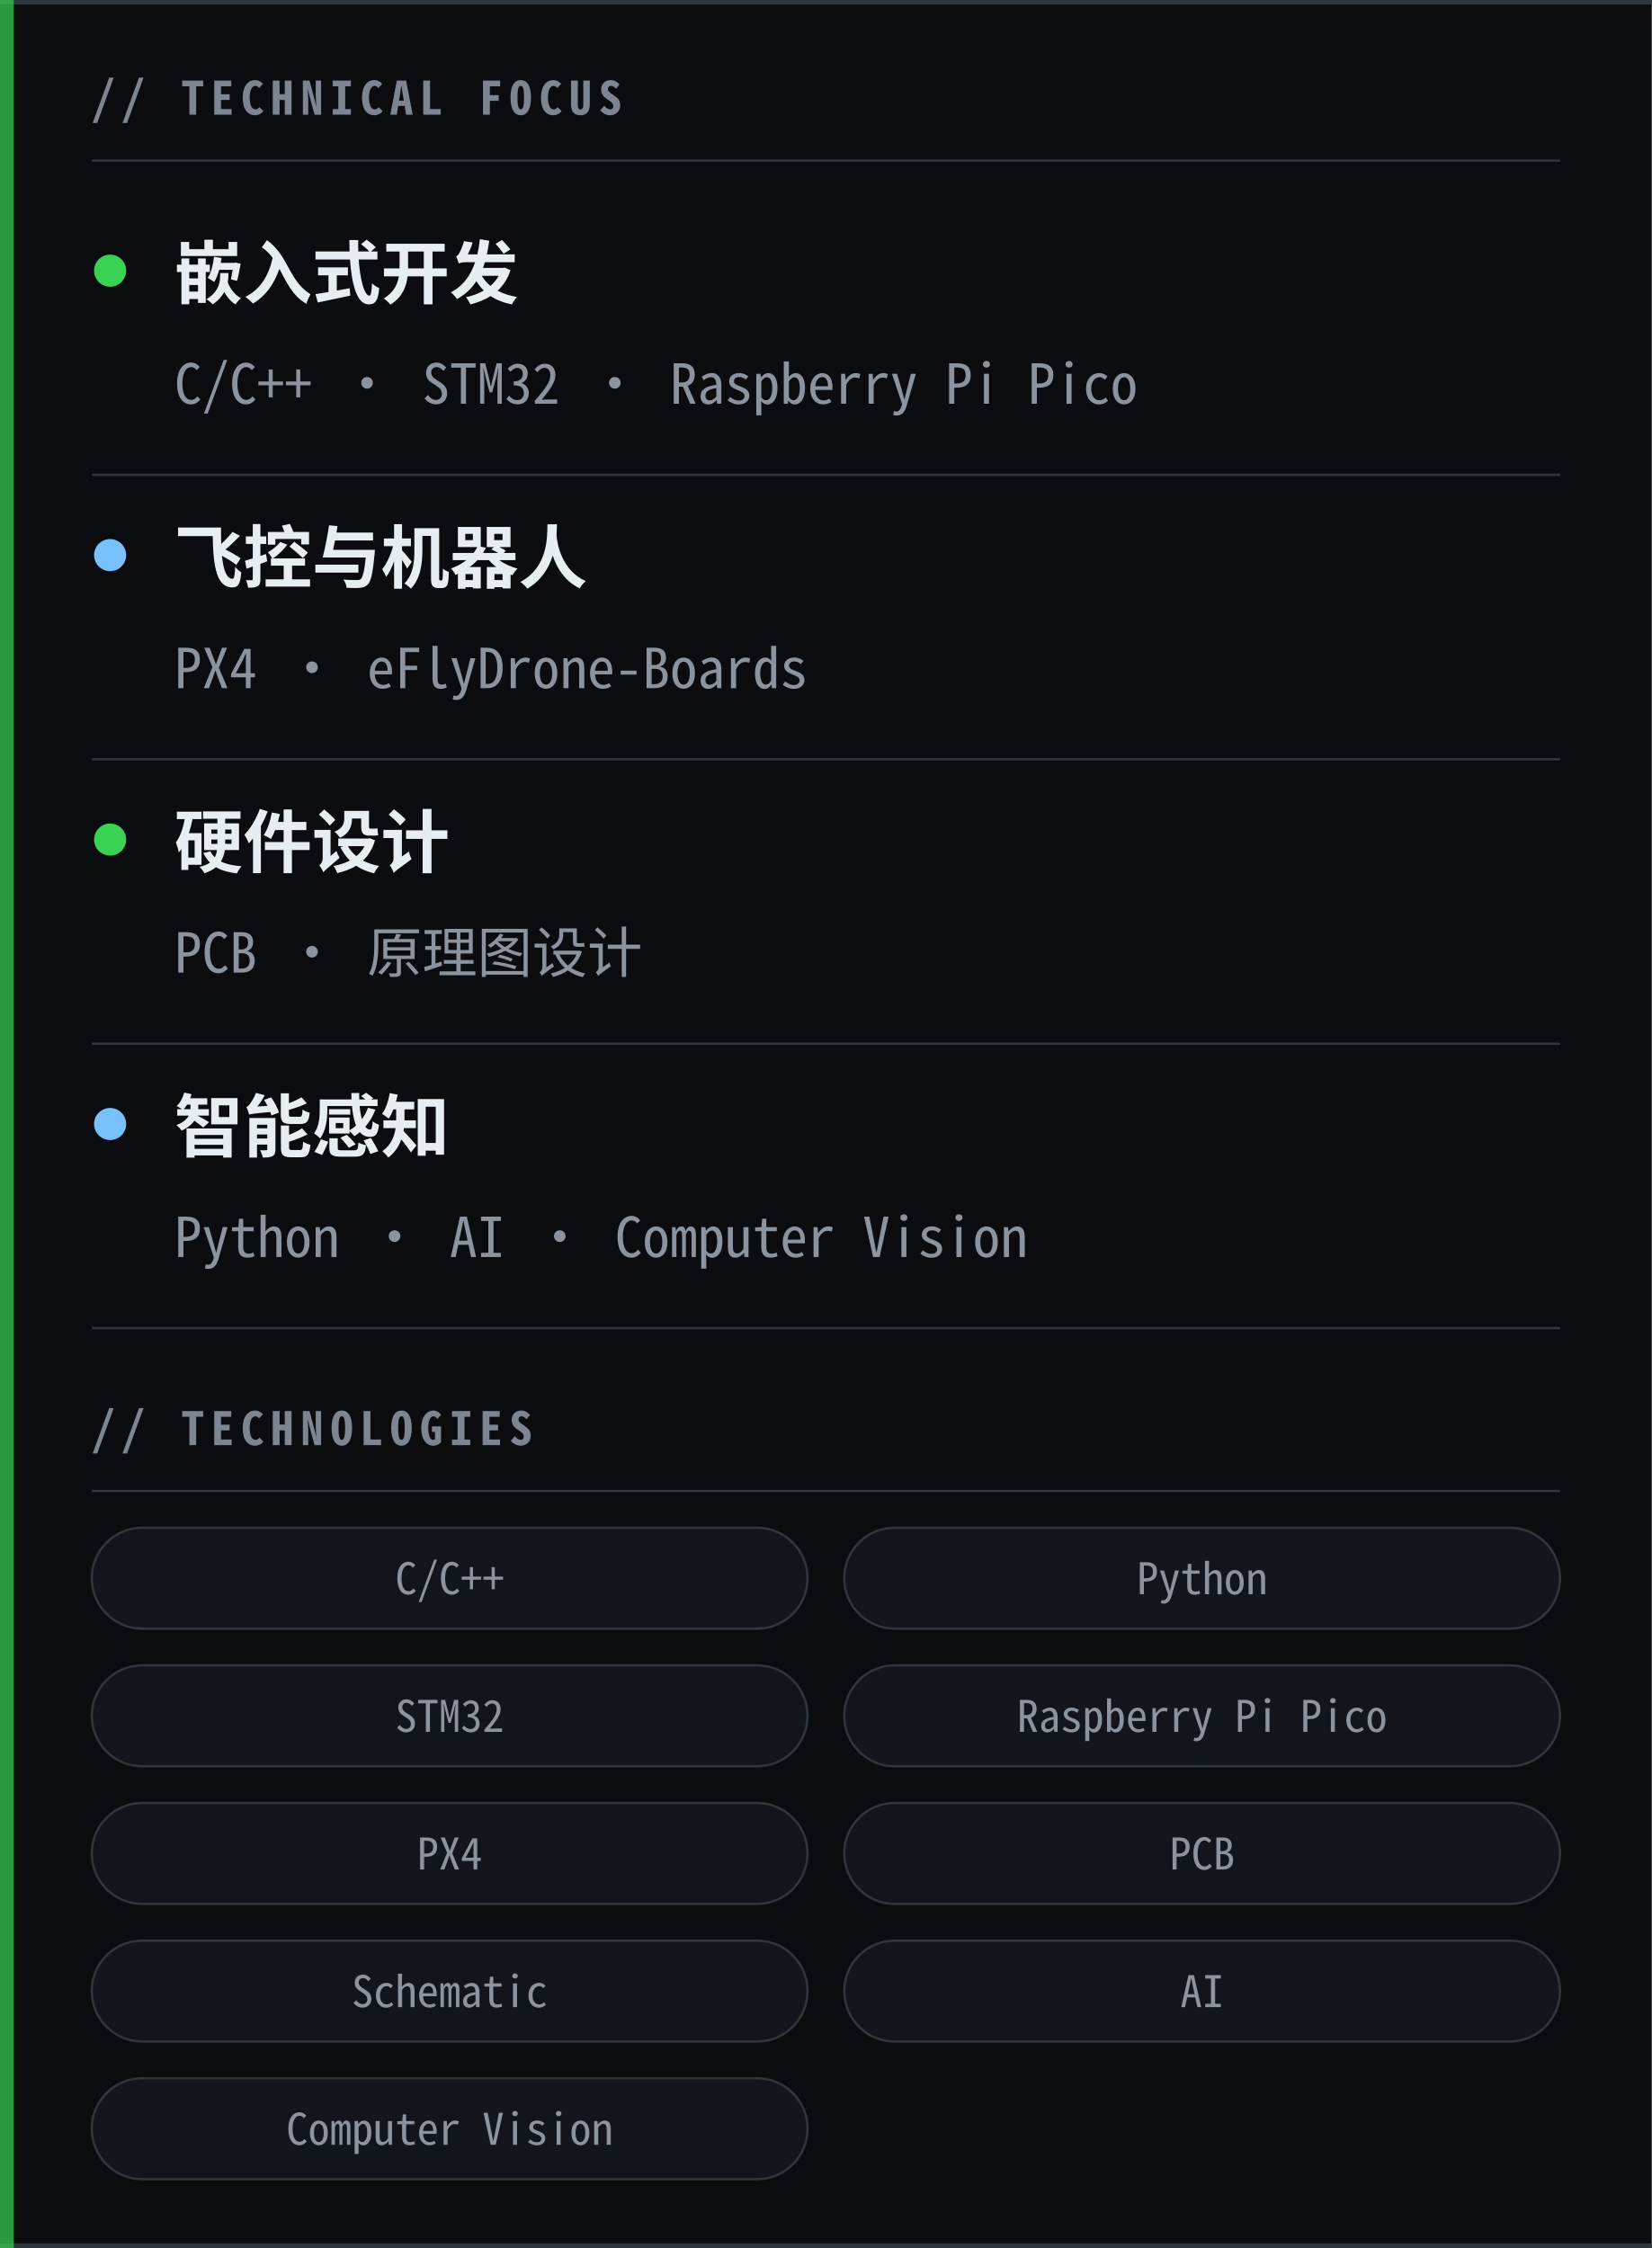
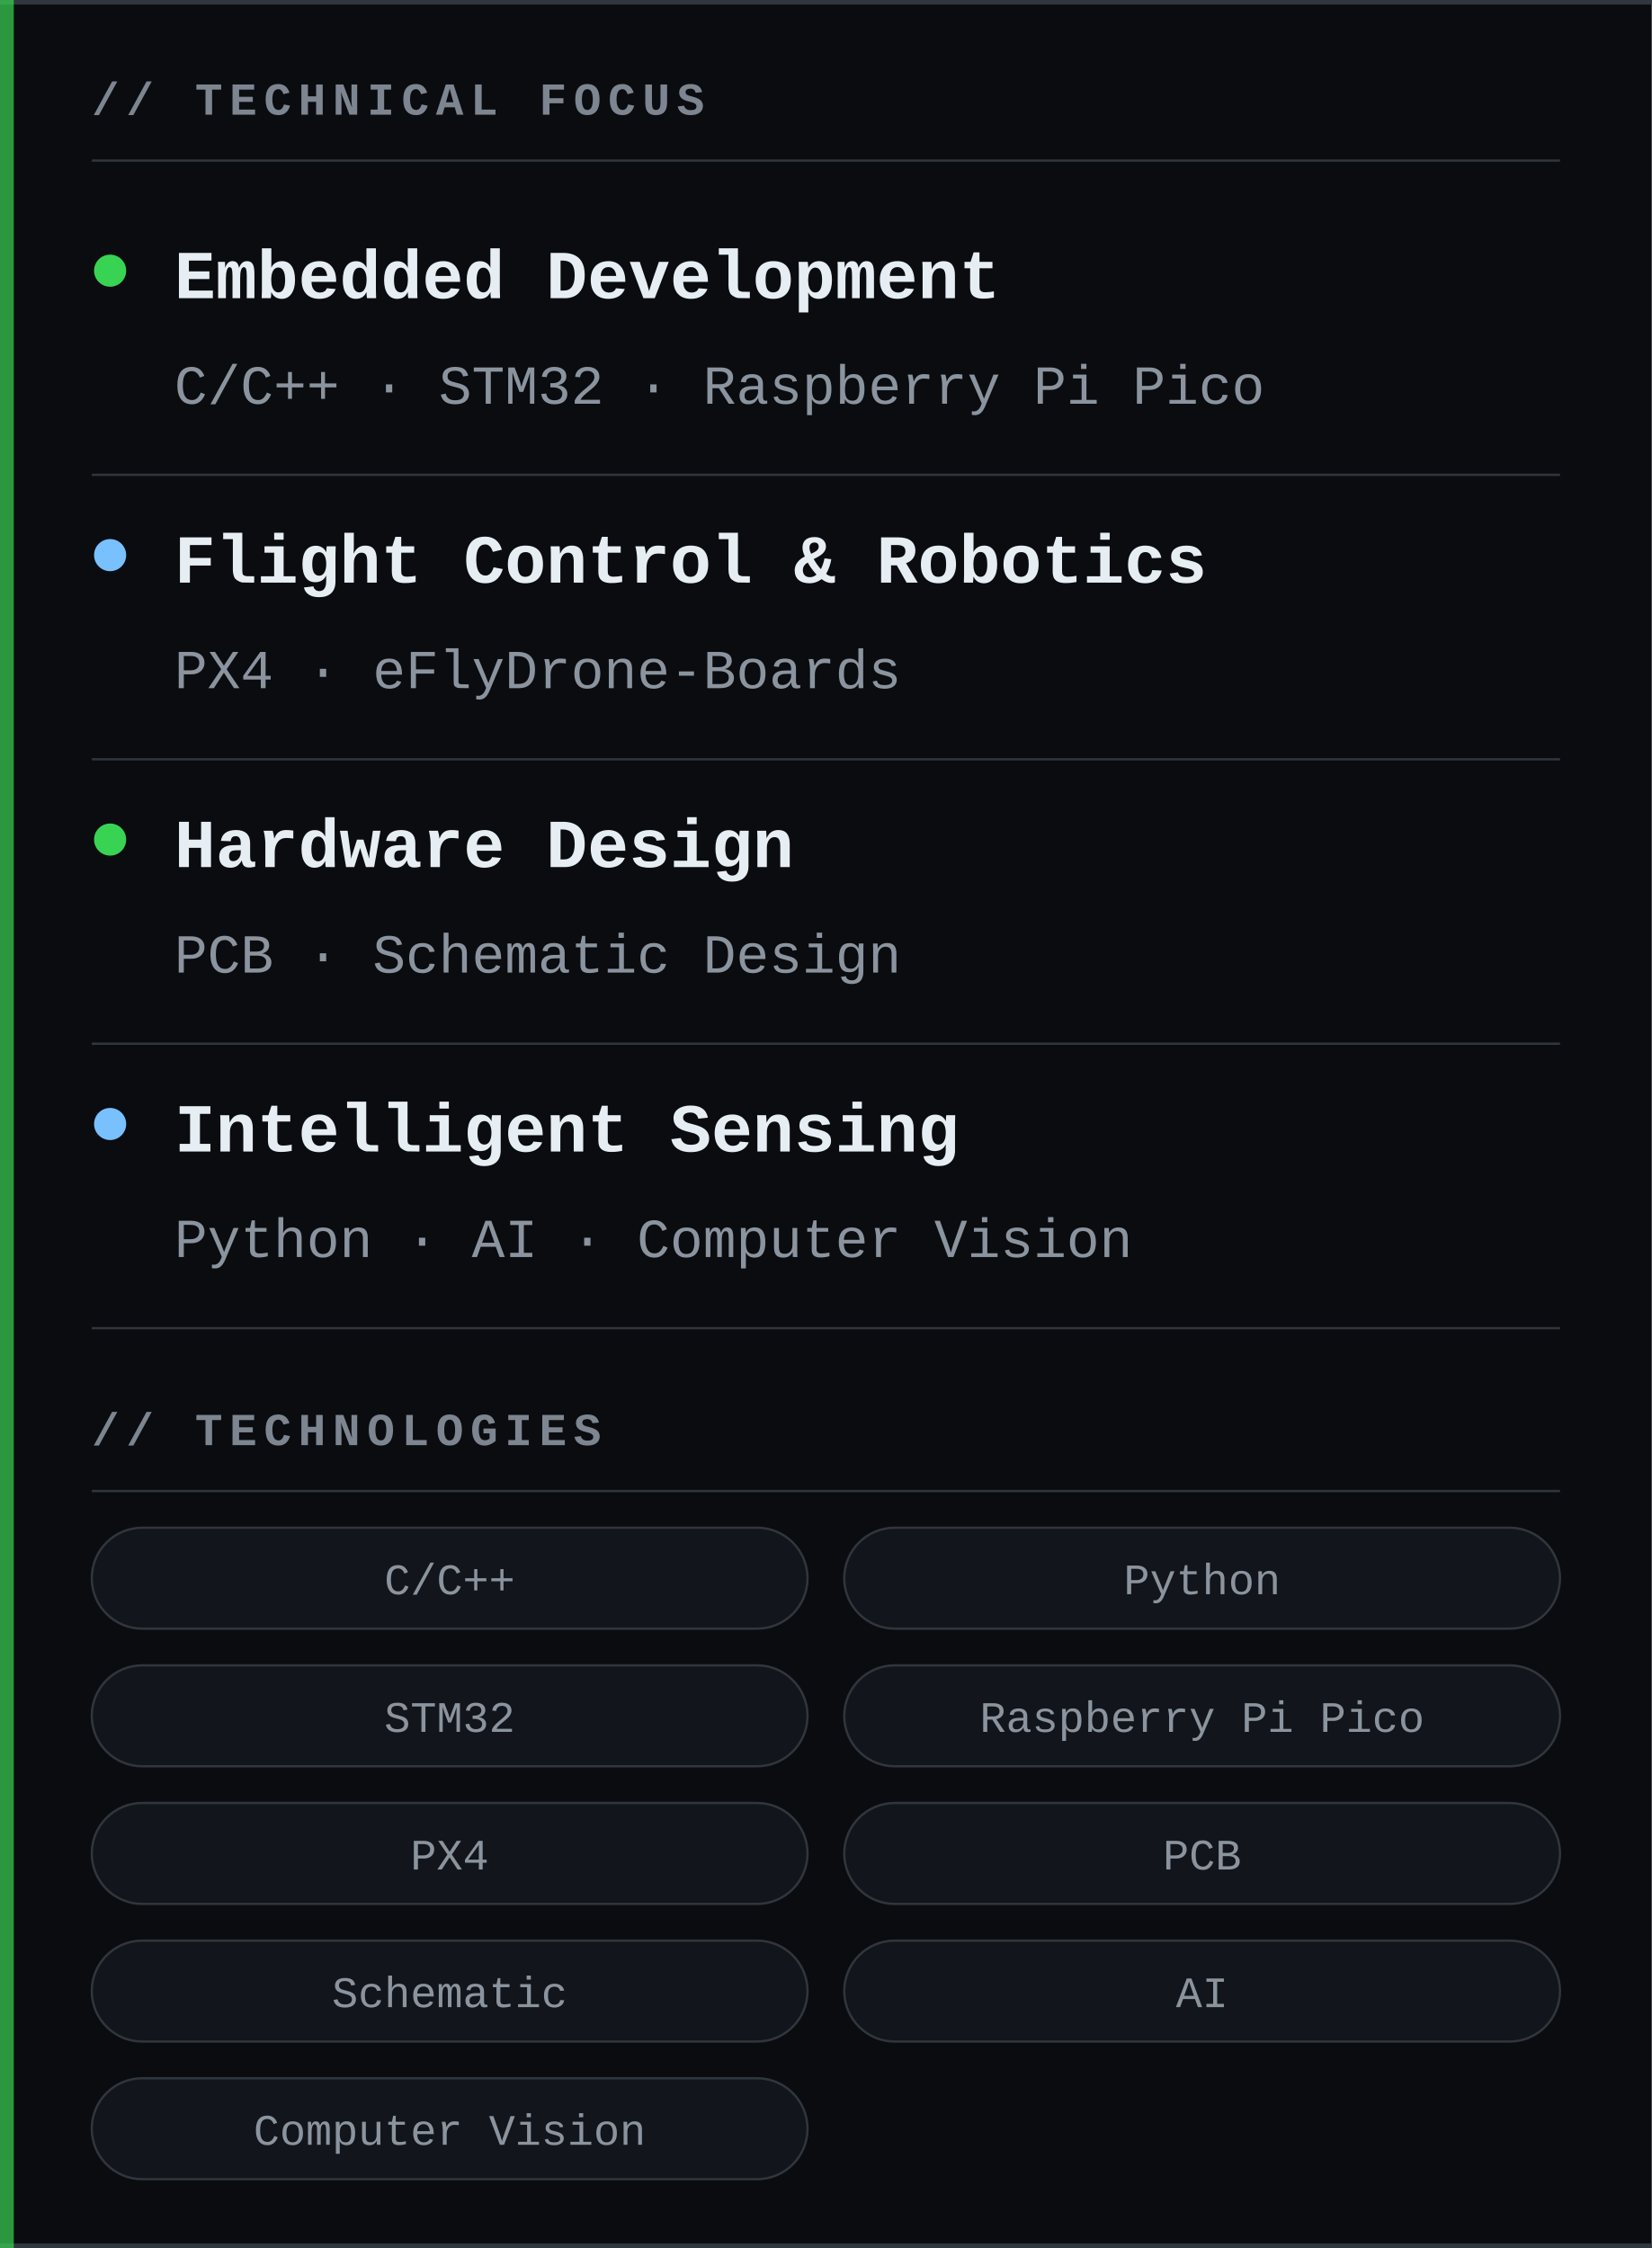
<svg xmlns="http://www.w3.org/2000/svg" width="360" height="490" viewBox="0 0 360 490" role="img" aria-labelledby="title desc">
  <rect width="360" height="490" fill="#0a0c10" />
  <path d="M0 .5H360M0 489.5H360" stroke="#30363d" stroke-width="1" />
-   <text x="20" y="25" font-family="'Cascadia Mono','Noto Sans Mono CJK SC','Microsoft YaHei UI',Consolas,monospace" font-size="10" font-weight="700" letter-spacing="1.5" fill="#7d8590">// TECHNICAL FOCUS</text>
+   <text x="20" y="25" font-family="'Courier New', Consolas, monospace" font-size="10" font-weight="700" letter-spacing="1.5" fill="#7d8590">// TECHNICAL FOCUS</text>
  <path d="M20 35H340" stroke="#30363d" stroke-width=".5" />
  <circle cx="24" cy="59" r="3.5" fill="#39d353" />
-   <text x="38" y="65" font-family="'Cascadia Mono','Noto Sans Mono CJK SC','Microsoft YaHei UI',Consolas,monospace" font-size="15" font-weight="700" fill="#e6edf3">嵌入式开发</text>
-   <text x="38" y="88" font-family="'Cascadia Mono','Noto Sans Mono CJK SC','Microsoft YaHei UI',Consolas,monospace" font-size="12" fill="#8b949e">C/C++ · STM32 · Raspberry Pi Pico</text>
+   <text x="38" y="65" font-family="'Courier New', Consolas, monospace" font-size="15" font-weight="700" fill="#e6edf3">Embedded Development</text>
+   <text x="38" y="88" font-family="'Courier New', Consolas, monospace" font-size="12" fill="#8b949e">C/C++ · STM32 · Raspberry Pi Pico</text>
  <path d="M20 103.5H340" stroke="#30363d" stroke-width=".5" />
  <circle cx="24" cy="121" r="3.5" fill="#79c0ff" />
-   <text x="38" y="127" font-family="'Cascadia Mono','Noto Sans Mono CJK SC','Microsoft YaHei UI',Consolas,monospace" font-size="15" font-weight="700" fill="#e6edf3">飞控与机器人</text>
-   <text x="38" y="150" font-family="'Cascadia Mono','Noto Sans Mono CJK SC','Microsoft YaHei UI',Consolas,monospace" font-size="12" fill="#8b949e">PX4 · eFlyDrone-Boards</text>
+   <text x="38" y="127" font-family="'Courier New', Consolas, monospace" font-size="15" font-weight="700" fill="#e6edf3">Flight Control &amp; Robotics</text>
+   <text x="38" y="150" font-family="'Courier New', Consolas, monospace" font-size="12" fill="#8b949e">PX4 · eFlyDrone-Boards</text>
  <path d="M20 165.5H340" stroke="#30363d" stroke-width=".5" />
  <circle cx="24" cy="183" r="3.5" fill="#39d353" />
-   <text x="38" y="189" font-family="'Cascadia Mono','Noto Sans Mono CJK SC','Microsoft YaHei UI',Consolas,monospace" font-size="15" font-weight="700" fill="#e6edf3">硬件设计</text>
-   <text x="38" y="212" font-family="'Cascadia Mono','Noto Sans Mono CJK SC','Microsoft YaHei UI',Consolas,monospace" font-size="12" fill="#8b949e">PCB · 原理图设计</text>
+   <text x="38" y="189" font-family="'Courier New', Consolas, monospace" font-size="15" font-weight="700" fill="#e6edf3">Hardware Design</text>
+   <text x="38" y="212" font-family="'Courier New', Consolas, monospace" font-size="12" fill="#8b949e">PCB · Schematic Design</text>
  <path d="M20 227.5H340" stroke="#30363d" stroke-width=".5" />
  <circle cx="24" cy="245" r="3.5" fill="#79c0ff" />
-   <text x="38" y="251" font-family="'Cascadia Mono','Noto Sans Mono CJK SC','Microsoft YaHei UI',Consolas,monospace" font-size="15" font-weight="700" fill="#e6edf3">智能感知</text>
-   <text x="38" y="274" font-family="'Cascadia Mono','Noto Sans Mono CJK SC','Microsoft YaHei UI',Consolas,monospace" font-size="12" fill="#8b949e">Python · AI · Computer Vision</text>
+   <text x="38" y="251" font-family="'Courier New', Consolas, monospace" font-size="15" font-weight="700" fill="#e6edf3">Intelligent Sensing</text>
+   <text x="38" y="274" font-family="'Courier New', Consolas, monospace" font-size="12" fill="#8b949e">Python · AI · Computer Vision</text>
  <path d="M20 289.5H340" stroke="#30363d" stroke-width=".5" />
-   <text x="20" y="315" font-family="'Cascadia Mono','Noto Sans Mono CJK SC','Microsoft YaHei UI',Consolas,monospace" font-size="10" font-weight="700" letter-spacing="1.5" fill="#7d8590">// TECHNOLOGIES</text>
+   <text x="20" y="315" font-family="'Courier New', Consolas, monospace" font-size="10" font-weight="700" letter-spacing="1.5" fill="#7d8590">// TECHNOLOGIES</text>
  <path d="M20 325H340" stroke="#30363d" stroke-width=".5" />
  <rect x="20" y="333" width="156" height="22" rx="11" fill="#12151b" stroke="#30363d" stroke-width=".5" />
-   <text x="98" y="347.5" text-anchor="middle" font-family="'Cascadia Mono','Noto Sans Mono CJK SC','Microsoft YaHei UI',Consolas,monospace" font-size="9.5" fill="#8b949e">C/C++</text>
+   <text x="98" y="347.5" text-anchor="middle" font-family="'Courier New', Consolas, monospace" font-size="9.5" fill="#8b949e">C/C++</text>
  <rect x="184" y="333" width="156" height="22" rx="11" fill="#12151b" stroke="#30363d" stroke-width=".5" />
-   <text x="262" y="347.5" text-anchor="middle" font-family="'Cascadia Mono','Noto Sans Mono CJK SC','Microsoft YaHei UI',Consolas,monospace" font-size="9.5" fill="#8b949e">Python</text>
+   <text x="262" y="347.5" text-anchor="middle" font-family="'Courier New', Consolas, monospace" font-size="9.5" fill="#8b949e">Python</text>
  <rect x="20" y="363" width="156" height="22" rx="11" fill="#12151b" stroke="#30363d" stroke-width=".5" />
-   <text x="98" y="377.5" text-anchor="middle" font-family="'Cascadia Mono','Noto Sans Mono CJK SC','Microsoft YaHei UI',Consolas,monospace" font-size="9.5" fill="#8b949e">STM32</text>
+   <text x="98" y="377.5" text-anchor="middle" font-family="'Courier New', Consolas, monospace" font-size="9.5" fill="#8b949e">STM32</text>
  <rect x="184" y="363" width="156" height="22" rx="11" fill="#12151b" stroke="#30363d" stroke-width=".5" />
-   <text x="262" y="377.5" text-anchor="middle" font-family="'Cascadia Mono','Noto Sans Mono CJK SC','Microsoft YaHei UI',Consolas,monospace" font-size="9.5" fill="#8b949e">Raspberry Pi Pico</text>
+   <text x="262" y="377.5" text-anchor="middle" font-family="'Courier New', Consolas, monospace" font-size="9.5" fill="#8b949e">Raspberry Pi Pico</text>
  <rect x="20" y="393" width="156" height="22" rx="11" fill="#12151b" stroke="#30363d" stroke-width=".5" />
-   <text x="98" y="407.5" text-anchor="middle" font-family="'Cascadia Mono','Noto Sans Mono CJK SC','Microsoft YaHei UI',Consolas,monospace" font-size="9.5" fill="#8b949e">PX4</text>
+   <text x="98" y="407.5" text-anchor="middle" font-family="'Courier New', Consolas, monospace" font-size="9.5" fill="#8b949e">PX4</text>
  <rect x="184" y="393" width="156" height="22" rx="11" fill="#12151b" stroke="#30363d" stroke-width=".5" />
-   <text x="262" y="407.5" text-anchor="middle" font-family="'Cascadia Mono','Noto Sans Mono CJK SC','Microsoft YaHei UI',Consolas,monospace" font-size="9.5" fill="#8b949e">PCB</text>
+   <text x="262" y="407.5" text-anchor="middle" font-family="'Courier New', Consolas, monospace" font-size="9.5" fill="#8b949e">PCB</text>
  <rect x="20" y="423" width="156" height="22" rx="11" fill="#12151b" stroke="#30363d" stroke-width=".5" />
-   <text x="98" y="437.5" text-anchor="middle" font-family="'Cascadia Mono','Noto Sans Mono CJK SC','Microsoft YaHei UI',Consolas,monospace" font-size="9.5" fill="#8b949e">Schematic</text>
+   <text x="98" y="437.5" text-anchor="middle" font-family="'Courier New', Consolas, monospace" font-size="9.5" fill="#8b949e">Schematic</text>
  <rect x="184" y="423" width="156" height="22" rx="11" fill="#12151b" stroke="#30363d" stroke-width=".5" />
-   <text x="262" y="437.5" text-anchor="middle" font-family="'Cascadia Mono','Noto Sans Mono CJK SC','Microsoft YaHei UI',Consolas,monospace" font-size="9.5" fill="#8b949e">AI</text>
+   <text x="262" y="437.5" text-anchor="middle" font-family="'Courier New', Consolas, monospace" font-size="9.5" fill="#8b949e">AI</text>
  <rect x="20" y="453" width="156" height="22" rx="11" fill="#12151b" stroke="#30363d" stroke-width=".5" />
-   <text x="98" y="467.5" text-anchor="middle" font-family="'Cascadia Mono','Noto Sans Mono CJK SC','Microsoft YaHei UI',Consolas,monospace" font-size="9.5" fill="#8b949e">Computer Vision</text>
+   <text x="98" y="467.5" text-anchor="middle" font-family="'Courier New', Consolas, monospace" font-size="9.5" fill="#8b949e">Computer Vision</text>
  <rect width="3" height="490" fill="#39d353" opacity=".7" />
</svg>
